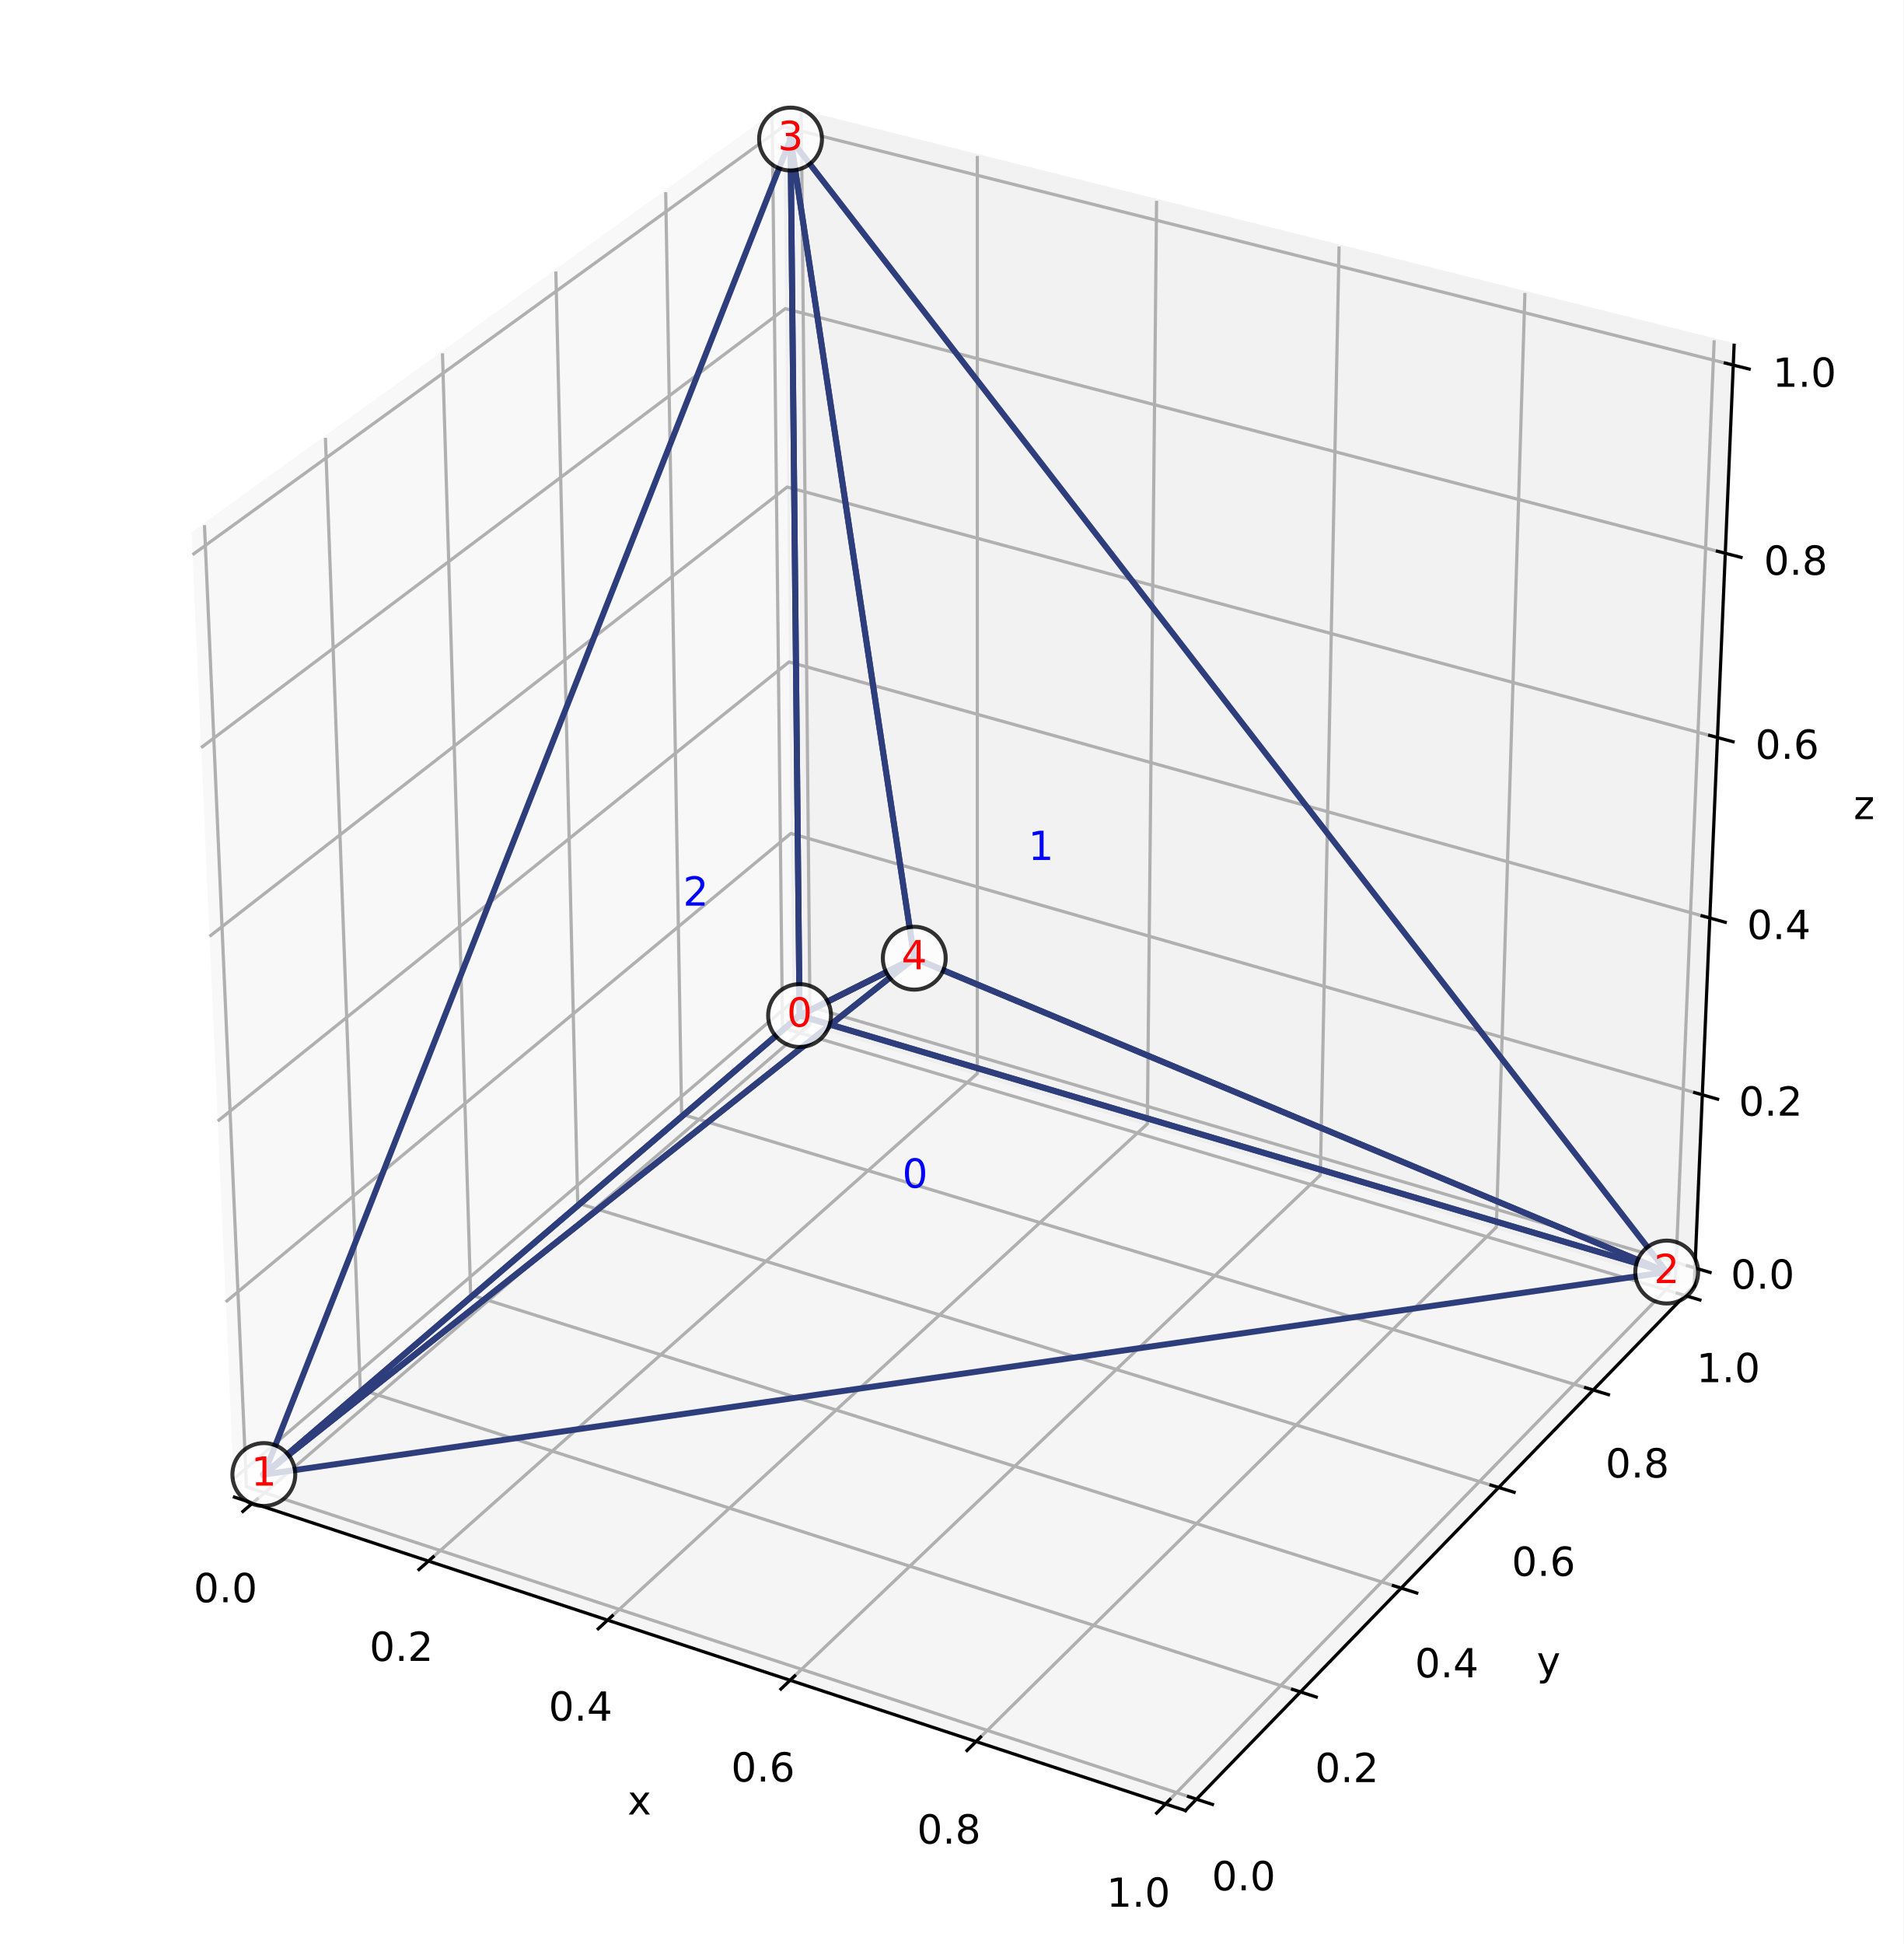
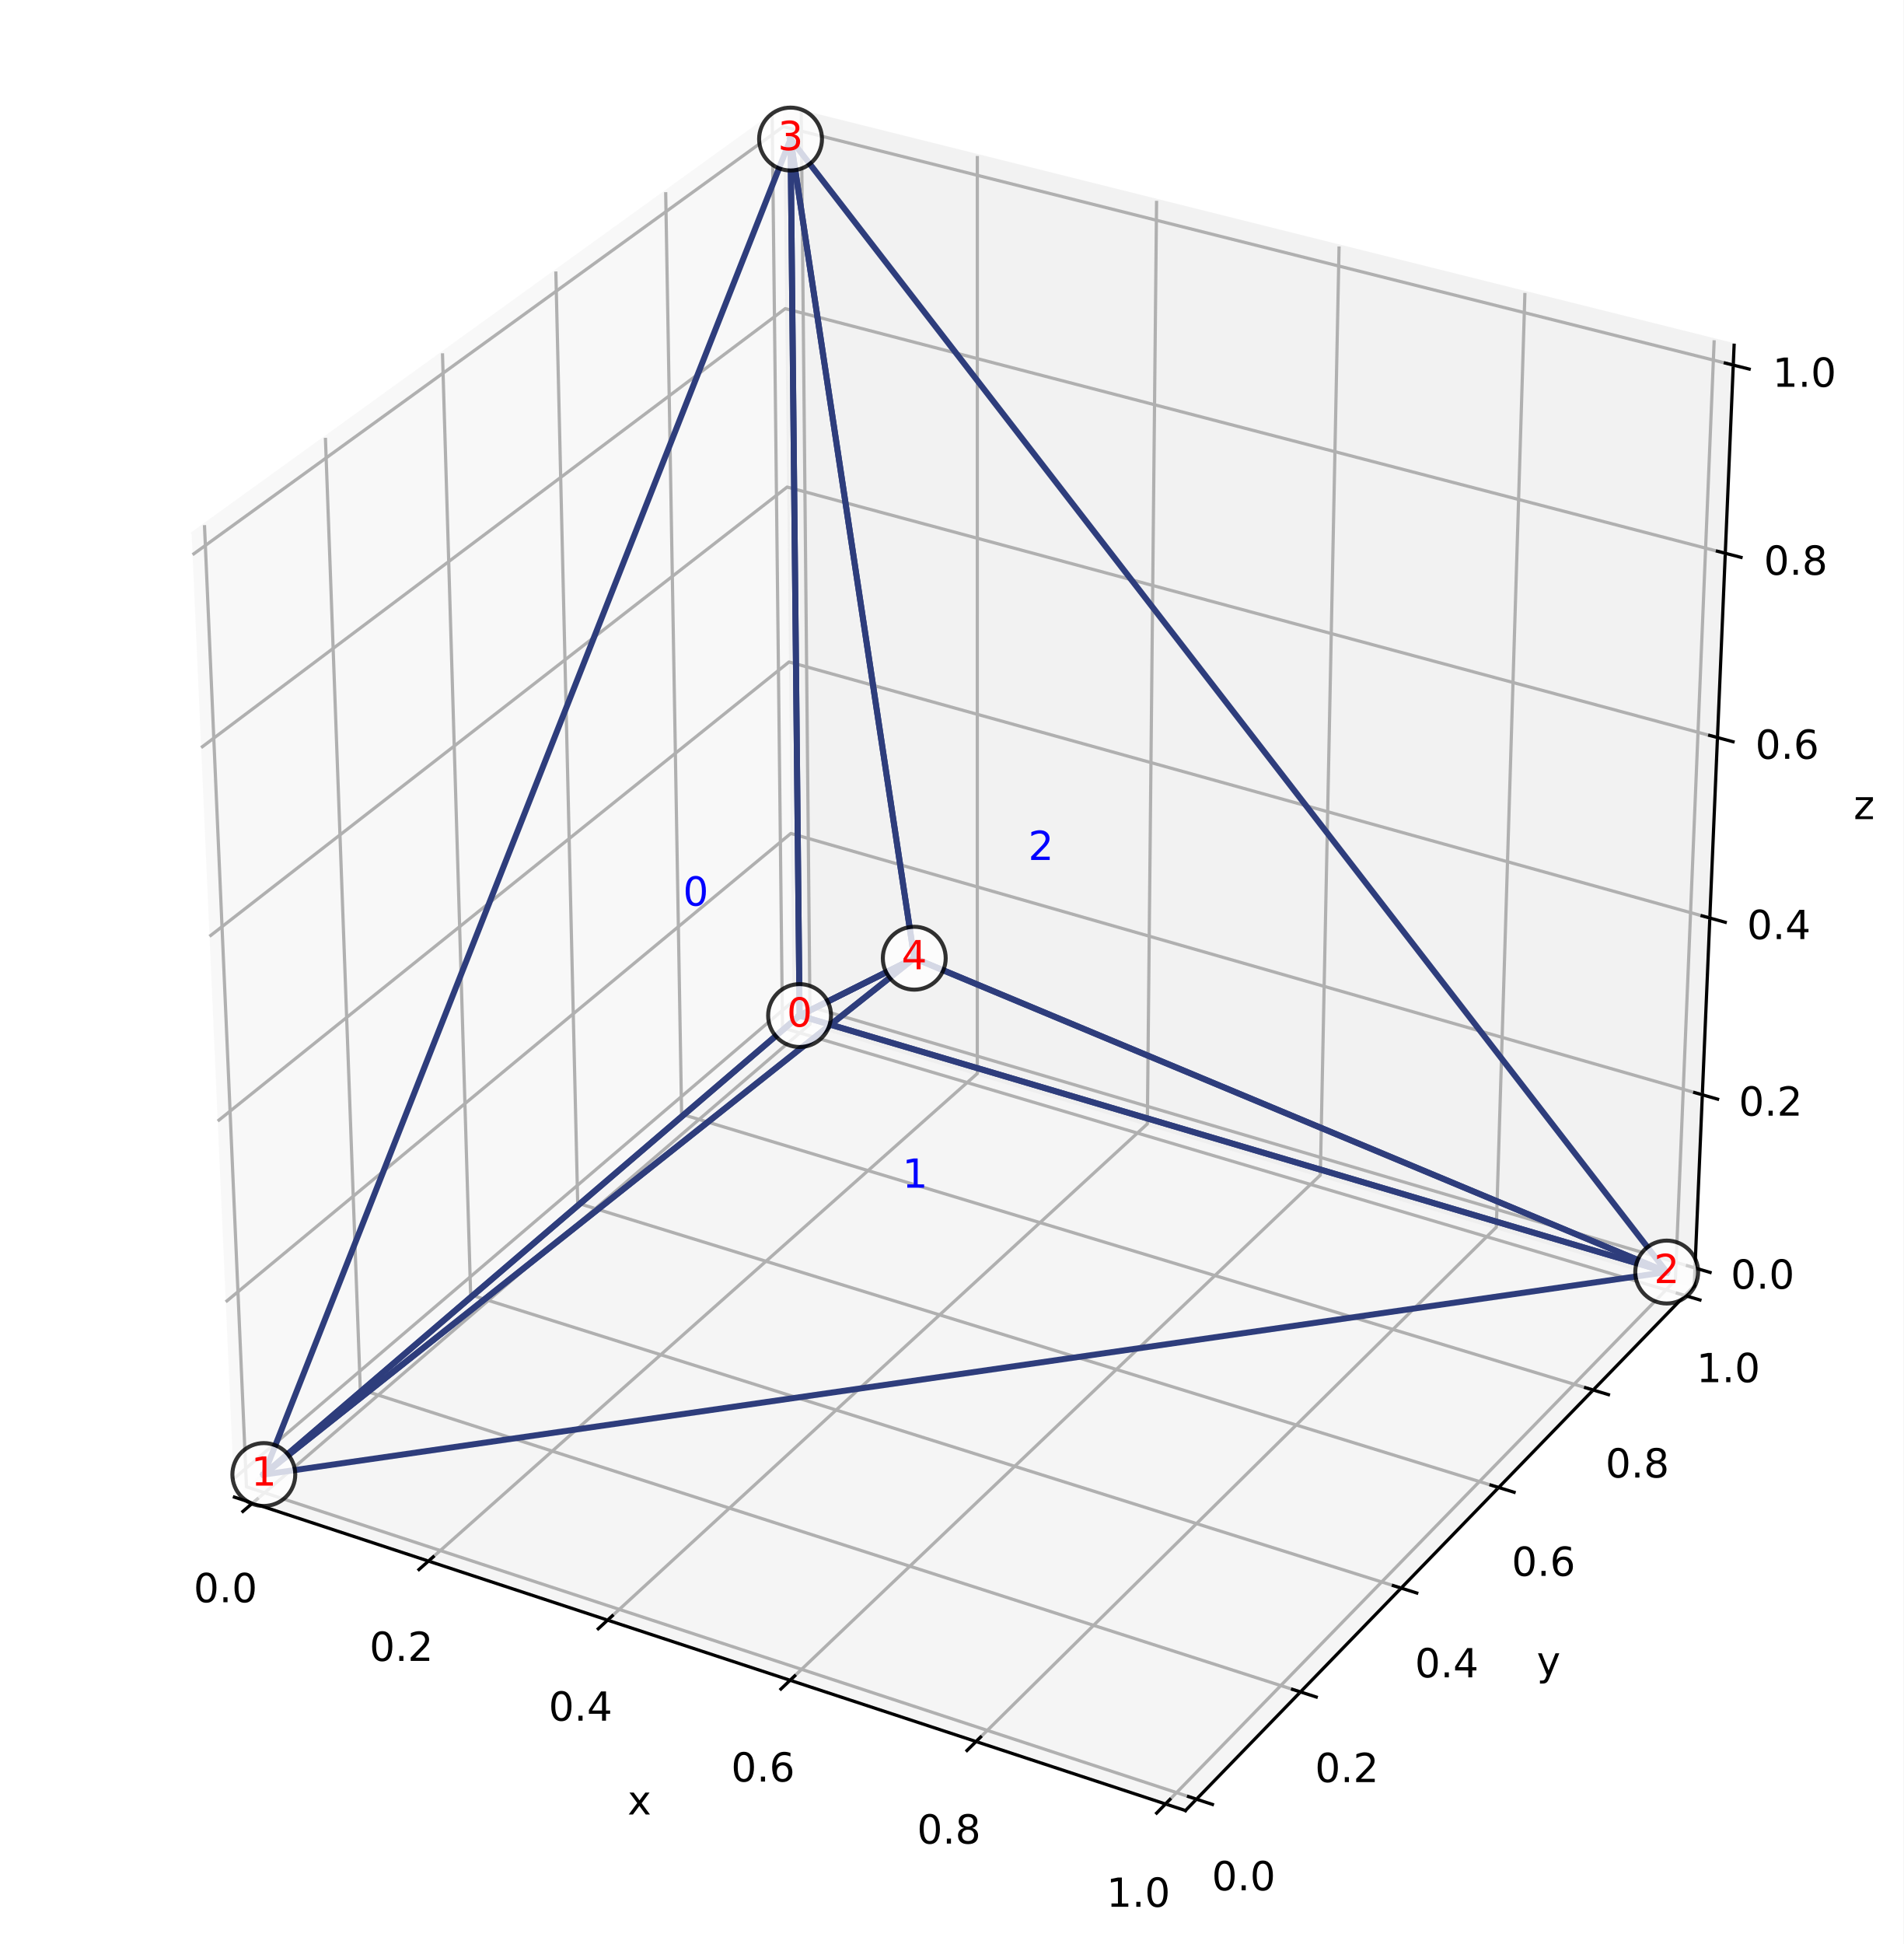
<svg xmlns="http://www.w3.org/2000/svg" xmlns:xlink="http://www.w3.org/1999/xlink" width="474.68pt" height="484.681pt" viewBox="0 0 474.68 484.681" version="1.1">
  <defs>
    <style type="text/css">*{stroke-linejoin: round; stroke-linecap: butt}</style>
  </defs>
  <g id="figure_1">
    <g id="patch_1">
      <path d="M 0 484.681  L 474.68 484.681  L 474.68 0  L 0 0  z " style="fill: #ffffff" />
    </g>
    <g id="patch_2">
      <path d="M 7.2 467.474  L 467.474 467.474  L 467.474 7.2  L 7.2 7.2  z " style="fill: #ffffff" />
    </g>
    <g id="pane3d_1">
      <g id="patch_3">
        <path d="M 58.453 373.267  L 197.705 254.043  L 195.273 26.779  L 47.791 133.234  " style="fill: #f2f2f2; opacity: 0.5; stroke: #f2f2f2; stroke-linejoin: miter" />
      </g>
    </g>
    <g id="pane3d_2">
      <g id="patch_4">
        <path d="M 197.705 254.043  L 422.482 320.58  L 432.426 86.075  L 195.273 26.779  " style="fill: #e6e6e6; opacity: 0.5; stroke: #e6e6e6; stroke-linejoin: miter" />
      </g>
    </g>
    <g id="pane3d_3">
      <g id="patch_5">
        <path d="M 58.453 373.267  L 295.611 451.411  L 422.482 320.58  L 197.705 254.043  " style="fill: #ececec; opacity: 0.5; stroke: #ececec; stroke-linejoin: miter" />
      </g>
    </g>
    <g id="axis3d_1">
      <g id="line2d_1">
        <path d="M 58.453 373.267  L 295.611 451.411  " style="fill: none; stroke: #000000; stroke-width: 0.8; stroke-linecap: square" />
      </g>
      <g id="text_1">
        <g transform="translate(156.4913 452.391)scale(0.1 -0.1)">
          <defs>
            <path id="DejaVuSans-78" d="M 3513 3500  L 2247 1797  L 3578 0  L 2900 0  L 1881 1375  L 863 0  L 184 0  L 1544 1831  L 300 3500  L 978 3500  L 1906 2253  L 2834 3500  L 3513 3500  z " transform="scale(0.015625)" />
          </defs>
          <use xlink:href="#DejaVuSans-78" />
        </g>
      </g>
      <g id="Line3DCollection_1">
        <path d="M 62.977 374.758  L 202.008 255.317  L 199.803 27.911  " style="fill: none; stroke: #b0b0b0; stroke-width: 0.8" />
        <path d="M 106.843 389.212  L 243.705 267.66  L 243.713 38.89  " style="fill: none; stroke: #b0b0b0; stroke-width: 0.8" />
        <path d="M 151.519 403.932  L 286.112 280.213  L 288.411 50.067  " style="fill: none; stroke: #b0b0b0; stroke-width: 0.8" />
        <path d="M 197.028 418.927  L 329.249 292.982  L 333.92 61.446  " style="fill: none; stroke: #b0b0b0; stroke-width: 0.8" />
        <path d="M 243.392 434.205  L 373.134 305.972  L 380.262 73.033  " style="fill: none; stroke: #b0b0b0; stroke-width: 0.8" />
        <path d="M 290.637 449.772  L 417.786 319.19  L 427.459 84.834  " style="fill: none; stroke: #b0b0b0; stroke-width: 0.8" />
      </g>
      <g id="xtick_1">
        <g id="line2d_2">
          <path d="M 64.179 373.725  L 60.567 376.828  " style="fill: none; stroke: #000000; stroke-width: 0.8; stroke-linecap: square" />
        </g>
        <g id="text_2">
          <g transform="translate(48.27395 399.4709)scale(0.1 -0.1)">
            <defs>
              <path id="DejaVuSans-30" d="M 2034 4250  Q 1547 4250 1301 3770  Q 1056 3291 1056 2328  Q 1056 1369 1301 889  Q 1547 409 2034 409  Q 2525 409 2770 889  Q 3016 1369 3016 2328  Q 3016 3291 2770 3770  Q 2525 4250 2034 4250  z M 2034 4750  Q 2819 4750 3233 4129  Q 3647 3509 3647 2328  Q 3647 1150 3233 529  Q 2819 -91 2034 -91  Q 1250 -91 836 529  Q 422 1150 422 2328  Q 422 3509 836 4129  Q 1250 4750 2034 4750  z " transform="scale(0.015625)" />
              <path id="DejaVuSans-2e" d="M 684 794  L 1344 794  L 1344 0  L 684 0  L 684 794  z " transform="scale(0.015625)" />
            </defs>
            <use xlink:href="#DejaVuSans-30" />
            <use xlink:href="#DejaVuSans-2e" x="63.623" />
            <use xlink:href="#DejaVuSans-30" x="95.41" />
          </g>
        </g>
      </g>
      <g id="xtick_2">
        <g id="line2d_3">
          <path d="M 108.028 388.16  L 104.469 391.32  " style="fill: none; stroke: #000000; stroke-width: 0.8; stroke-linecap: square" />
        </g>
        <g id="text_3">
          <g transform="translate(92.13613 414.1006)scale(0.1 -0.1)">
            <defs>
              <path id="DejaVuSans-32" d="M 1228 531  L 3431 531  L 3431 0  L 469 0  L 469 531  Q 828 903 1448 1529  Q 2069 2156 2228 2338  Q 2531 2678 2651 2914  Q 2772 3150 2772 3378  Q 2772 3750 2511 3984  Q 2250 4219 1831 4219  Q 1534 4219 1204 4116  Q 875 4013 500 3803  L 500 4441  Q 881 4594 1212 4672  Q 1544 4750 1819 4750  Q 2544 4750 2975 4387  Q 3406 4025 3406 3419  Q 3406 3131 3298 2873  Q 3191 2616 2906 2266  Q 2828 2175 2409 1742  Q 1991 1309 1228 531  z " transform="scale(0.015625)" />
            </defs>
            <use xlink:href="#DejaVuSans-30" />
            <use xlink:href="#DejaVuSans-2e" x="63.623" />
            <use xlink:href="#DejaVuSans-32" x="95.41" />
          </g>
        </g>
      </g>
      <g id="xtick_3">
        <g id="line2d_4">
          <path d="M 152.685 402.861  L 149.183 406.08  " style="fill: none; stroke: #000000; stroke-width: 0.8; stroke-linecap: square" />
        </g>
        <g id="text_4">
          <g transform="translate(136.8093 429.0008)scale(0.1 -0.1)">
            <defs>
              <path id="DejaVuSans-34" d="M 2419 4116  L 825 1625  L 2419 1625  L 2419 4116  z M 2253 4666  L 3047 4666  L 3047 1625  L 3713 1625  L 3713 1100  L 3047 1100  L 3047 0  L 2419 0  L 2419 1100  L 313 1100  L 313 1709  L 2253 4666  z " transform="scale(0.015625)" />
            </defs>
            <use xlink:href="#DejaVuSans-30" />
            <use xlink:href="#DejaVuSans-2e" x="63.623" />
            <use xlink:href="#DejaVuSans-34" x="95.41" />
          </g>
        </g>
      </g>
      <g id="xtick_4">
        <g id="line2d_5">
          <path d="M 198.174 417.836  L 194.731 421.115  " style="fill: none; stroke: #000000; stroke-width: 0.8; stroke-linecap: square" />
        </g>
        <g id="text_5">
          <g transform="translate(182.3161 444.1791)scale(0.1 -0.1)">
            <defs>
              <path id="DejaVuSans-36" d="M 2113 2584  Q 1688 2584 1439 2293  Q 1191 2003 1191 1497  Q 1191 994 1439 701  Q 1688 409 2113 409  Q 2538 409 2786 701  Q 3034 994 3034 1497  Q 3034 2003 2786 2293  Q 2538 2584 2113 2584  z M 3366 4563  L 3366 3988  Q 3128 4100 2886 4159  Q 2644 4219 2406 4219  Q 1781 4219 1451 3797  Q 1122 3375 1075 2522  Q 1259 2794 1537 2939  Q 1816 3084 2150 3084  Q 2853 3084 3261 2657  Q 3669 2231 3669 1497  Q 3669 778 3244 343  Q 2819 -91 2113 -91  Q 1303 -91 875 529  Q 447 1150 447 2328  Q 447 3434 972 4092  Q 1497 4750 2381 4750  Q 2619 4750 2861 4703  Q 3103 4656 3366 4563  z " transform="scale(0.015625)" />
            </defs>
            <use xlink:href="#DejaVuSans-30" />
            <use xlink:href="#DejaVuSans-2e" x="63.623" />
            <use xlink:href="#DejaVuSans-36" x="95.41" />
          </g>
        </g>
      </g>
      <g id="xtick_5">
        <g id="line2d_6">
          <path d="M 244.518 433.092  L 241.137 436.433  " style="fill: none; stroke: #000000; stroke-width: 0.8; stroke-linecap: square" />
        </g>
        <g id="text_6">
          <g transform="translate(228.6801 459.6433)scale(0.1 -0.1)">
            <defs>
              <path id="DejaVuSans-38" d="M 2034 2216  Q 1584 2216 1326 1975  Q 1069 1734 1069 1313  Q 1069 891 1326 650  Q 1584 409 2034 409  Q 2484 409 2743 651  Q 3003 894 3003 1313  Q 3003 1734 2745 1975  Q 2488 2216 2034 2216  z M 1403 2484  Q 997 2584 770 2862  Q 544 3141 544 3541  Q 544 4100 942 4425  Q 1341 4750 2034 4750  Q 2731 4750 3128 4425  Q 3525 4100 3525 3541  Q 3525 3141 3298 2862  Q 3072 2584 2669 2484  Q 3125 2378 3379 2068  Q 3634 1759 3634 1313  Q 3634 634 3220 271  Q 2806 -91 2034 -91  Q 1263 -91 848 271  Q 434 634 434 1313  Q 434 1759 690 2068  Q 947 2378 1403 2484  z M 1172 3481  Q 1172 3119 1398 2916  Q 1625 2713 2034 2713  Q 2441 2713 2670 2916  Q 2900 3119 2900 3481  Q 2900 3844 2670 4047  Q 2441 4250 2034 4250  Q 1625 4250 1398 4047  Q 1172 3844 1172 3481  z " transform="scale(0.015625)" />
            </defs>
            <use xlink:href="#DejaVuSans-30" />
            <use xlink:href="#DejaVuSans-2e" x="63.623" />
            <use xlink:href="#DejaVuSans-38" x="95.41" />
          </g>
        </g>
      </g>
      <g id="xtick_6">
        <g id="line2d_7">
          <path d="M 291.741 448.639  L 288.426 452.043  " style="fill: none; stroke: #000000; stroke-width: 0.8; stroke-linecap: square" />
        </g>
        <g id="text_7">
          <g transform="translate(275.9257 475.4015)scale(0.1 -0.1)">
            <defs>
              <path id="DejaVuSans-31" d="M 794 531  L 1825 531  L 1825 4091  L 703 3866  L 703 4441  L 1819 4666  L 2450 4666  L 2450 531  L 3481 531  L 3481 0  L 794 0  L 794 531  z " transform="scale(0.015625)" />
            </defs>
            <use xlink:href="#DejaVuSans-31" />
            <use xlink:href="#DejaVuSans-2e" x="63.623" />
            <use xlink:href="#DejaVuSans-30" x="95.41" />
          </g>
        </g>
      </g>
    </g>
    <g id="axis3d_2">
      <g id="line2d_8">
        <path d="M 422.482 320.58  L 295.611 451.411  " style="fill: none; stroke: #000000; stroke-width: 0.8; stroke-linecap: square" />
      </g>
      <g id="text_8">
        <g transform="translate(383.2173 417.667)scale(0.1 -0.1)">
          <defs>
            <path id="DejaVuSans-79" d="M 2059 -325  Q 1816 -950 1584 -1140  Q 1353 -1331 966 -1331  L 506 -1331  L 506 -850  L 844 -850  Q 1081 -850 1212 -737  Q 1344 -625 1503 -206  L 1606 56  L 191 3500  L 800 3500  L 1894 763  L 2988 3500  L 3597 3500  L 2059 -325  z " transform="scale(0.015625)" />
          </defs>
          <use xlink:href="#DejaVuSans-79" />
        </g>
      </g>
      <g id="Line3DCollection_2">
        <path d="M 50.99 130.925  L 61.461 370.692  L 298.361 448.574  " style="fill: none; stroke: #b0b0b0; stroke-width: 0.8" />
        <path d="M 81.148 109.157  L 89.843 346.392  L 324.292 421.834  " style="fill: none; stroke: #b0b0b0; stroke-width: 0.8" />
        <path d="M 110.339 88.086  L 117.363 322.83  L 349.398 395.944  " style="fill: none; stroke: #b0b0b0; stroke-width: 0.8" />
        <path d="M 138.609 67.681  L 144.059 299.973  L 373.718 370.866  " style="fill: none; stroke: #b0b0b0; stroke-width: 0.8" />
        <path d="M 166 47.909  L 169.969 277.79  L 397.288 346.561  " style="fill: none; stroke: #b0b0b0; stroke-width: 0.8" />
        <path d="M 192.554 28.742  L 195.126 256.251  L 420.142 322.994  " style="fill: none; stroke: #b0b0b0; stroke-width: 0.8" />
      </g>
      <g id="xtick_7">
        <g id="line2d_9">
          <path d="M 296.373 447.921  L 302.342 449.883  " style="fill: none; stroke: #000000; stroke-width: 0.8; stroke-linecap: square" />
        </g>
        <g id="text_9">
          <g transform="translate(302.1809 471.2889)scale(0.1 -0.1)">
            <use xlink:href="#DejaVuSans-30" />
            <use xlink:href="#DejaVuSans-2e" x="63.623" />
            <use xlink:href="#DejaVuSans-30" x="95.41" />
          </g>
        </g>
      </g>
      <g id="xtick_8">
        <g id="line2d_10">
          <path d="M 322.326 421.201  L 328.229 423.101  " style="fill: none; stroke: #000000; stroke-width: 0.8; stroke-linecap: square" />
        </g>
        <g id="text_10">
          <g transform="translate(327.9127 444.3137)scale(0.1 -0.1)">
            <use xlink:href="#DejaVuSans-30" />
            <use xlink:href="#DejaVuSans-2e" x="63.623" />
            <use xlink:href="#DejaVuSans-32" x="95.41" />
          </g>
        </g>
      </g>
      <g id="xtick_9">
        <g id="line2d_11">
          <path d="M 347.454 395.332  L 353.292 397.171  " style="fill: none; stroke: #000000; stroke-width: 0.8; stroke-linecap: square" />
        </g>
        <g id="text_11">
          <g transform="translate(352.8259 418.1967)scale(0.1 -0.1)">
            <use xlink:href="#DejaVuSans-30" />
            <use xlink:href="#DejaVuSans-2e" x="63.623" />
            <use xlink:href="#DejaVuSans-34" x="95.41" />
          </g>
        </g>
      </g>
      <g id="xtick_10">
        <g id="line2d_12">
          <path d="M 371.795 370.272  L 377.569 372.054  " style="fill: none; stroke: #000000; stroke-width: 0.8; stroke-linecap: square" />
        </g>
        <g id="text_12">
          <g transform="translate(376.959 392.8974)scale(0.1 -0.1)">
            <use xlink:href="#DejaVuSans-30" />
            <use xlink:href="#DejaVuSans-2e" x="63.623" />
            <use xlink:href="#DejaVuSans-36" x="95.41" />
          </g>
        </g>
      </g>
      <g id="xtick_11">
        <g id="line2d_13">
          <path d="M 395.386 345.985  L 401.096 347.713  " style="fill: none; stroke: #000000; stroke-width: 0.8; stroke-linecap: square" />
        </g>
        <g id="text_13">
          <g transform="translate(400.3481 368.3781)scale(0.1 -0.1)">
            <use xlink:href="#DejaVuSans-30" />
            <use xlink:href="#DejaVuSans-2e" x="63.623" />
            <use xlink:href="#DejaVuSans-38" x="95.41" />
          </g>
        </g>
      </g>
      <g id="xtick_12">
        <g id="line2d_14">
          <path d="M 418.26 322.435  L 423.909 324.111  " style="fill: none; stroke: #000000; stroke-width: 0.8; stroke-linecap: square" />
        </g>
        <g id="text_14">
          <g transform="translate(423.027 344.6033)scale(0.1 -0.1)">
            <use xlink:href="#DejaVuSans-31" />
            <use xlink:href="#DejaVuSans-2e" x="63.623" />
            <use xlink:href="#DejaVuSans-30" x="95.41" />
          </g>
        </g>
      </g>
    </g>
    <g id="axis3d_3">
      <g id="line2d_15">
        <path d="M 422.482 320.58  L 432.426 86.075  " style="fill: none; stroke: #000000; stroke-width: 0.8; stroke-linecap: square" />
      </g>
      <g id="text_15">
        <g transform="translate(462.232 204.228)scale(0.1 -0.1)">
          <defs>
            <path id="DejaVuSans-7a" d="M 353 3500  L 3084 3500  L 3084 2975  L 922 459  L 3084 459  L 3084 0  L 275 0  L 275 525  L 2438 3041  L 353 3041  L 353 3500  z " transform="scale(0.015625)" />
          </defs>
          <use xlink:href="#DejaVuSans-7a" />
        </g>
      </g>
      <g id="Line3DCollection_3">
        <path d="M 422.671 316.132  L 197.658 249.722  L 58.251 368.723  " style="fill: none; stroke: #b0b0b0; stroke-width: 0.8" />
        <path d="M 424.502 272.951  L 197.21 207.795  L 56.291 324.59  " style="fill: none; stroke: #b0b0b0; stroke-width: 0.8" />
        <path d="M 426.371 228.877  L 196.752 165.041  L 54.289 279.513  " style="fill: none; stroke: #b0b0b0; stroke-width: 0.8" />
        <path d="M 428.278 183.884  L 196.286 121.434  L 52.243 233.461  " style="fill: none; stroke: #b0b0b0; stroke-width: 0.8" />
        <path d="M 430.226 137.942  L 195.81 76.949  L 50.153 186.403  " style="fill: none; stroke: #b0b0b0; stroke-width: 0.8" />
        <path d="M 432.216 91.021  L 195.325 31.56  L 48.016 138.305  " style="fill: none; stroke: #b0b0b0; stroke-width: 0.8" />
      </g>
      <g id="xtick_13">
        <g id="line2d_16">
          <path d="M 420.789 315.577  L 426.438 317.244  " style="fill: none; stroke: #000000; stroke-width: 0.8; stroke-linecap: square" />
        </g>
        <g id="text_16">
          <g transform="translate(431.59 321.2957)scale(0.1 -0.1)">
            <use xlink:href="#DejaVuSans-30" />
            <use xlink:href="#DejaVuSans-2e" x="63.623" />
            <use xlink:href="#DejaVuSans-30" x="95.41" />
          </g>
        </g>
      </g>
      <g id="xtick_14">
        <g id="line2d_17">
          <path d="M 422.6 272.406  L 428.309 274.042  " style="fill: none; stroke: #000000; stroke-width: 0.8; stroke-linecap: square" />
        </g>
        <g id="text_17">
          <g transform="translate(433.5902 278.1593)scale(0.1 -0.1)">
            <use xlink:href="#DejaVuSans-30" />
            <use xlink:href="#DejaVuSans-2e" x="63.623" />
            <use xlink:href="#DejaVuSans-32" x="95.41" />
          </g>
        </g>
      </g>
      <g id="xtick_15">
        <g id="line2d_18">
          <path d="M 424.449 228.343  L 430.219 229.947  " style="fill: none; stroke: #000000; stroke-width: 0.8; stroke-linecap: square" />
        </g>
        <g id="text_18">
          <g transform="translate(435.6316 234.1334)scale(0.1 -0.1)">
            <use xlink:href="#DejaVuSans-30" />
            <use xlink:href="#DejaVuSans-2e" x="63.623" />
            <use xlink:href="#DejaVuSans-34" x="95.41" />
          </g>
        </g>
      </g>
      <g id="xtick_16">
        <g id="line2d_19">
          <path d="M 426.336 183.361  L 432.168 184.931  " style="fill: none; stroke: #000000; stroke-width: 0.8; stroke-linecap: square" />
        </g>
        <g id="text_19">
          <g transform="translate(437.7155 189.1901)scale(0.1 -0.1)">
            <use xlink:href="#DejaVuSans-30" />
            <use xlink:href="#DejaVuSans-2e" x="63.623" />
            <use xlink:href="#DejaVuSans-36" x="95.41" />
          </g>
        </g>
      </g>
      <g id="xtick_17">
        <g id="line2d_20">
          <path d="M 428.263 137.431  L 434.159 138.965  " style="fill: none; stroke: #000000; stroke-width: 0.8; stroke-linecap: square" />
        </g>
        <g id="text_20">
          <g transform="translate(439.8433 143.3005)scale(0.1 -0.1)">
            <use xlink:href="#DejaVuSans-30" />
            <use xlink:href="#DejaVuSans-2e" x="63.623" />
            <use xlink:href="#DejaVuSans-38" x="95.41" />
          </g>
        </g>
      </g>
      <g id="xtick_18">
        <g id="line2d_21">
          <path d="M 430.231 90.522  L 436.192 92.019  " style="fill: none; stroke: #000000; stroke-width: 0.8; stroke-linecap: square" />
        </g>
        <g id="text_21">
          <g transform="translate(442.0164 96.43432)scale(0.1 -0.1)">
            <use xlink:href="#DejaVuSans-31" />
            <use xlink:href="#DejaVuSans-2e" x="63.623" />
            <use xlink:href="#DejaVuSans-30" x="95.41" />
          </g>
        </g>
      </g>
    </g>
    <g id="axes_1">
      <g id="line2d_22">
-         <path d="M 415.621 317.149  L 199.389 253.201  " clip-path="url(#p1219dfbd5f)" style="fill: none; stroke: #2e3d7c; stroke-width: 1.5; stroke-linecap: square" />
+         <path d="M 65.787 367.636  L 227.987 238.902  " clip-path="url(#p30c639c4bb)" style="fill: none; stroke: #2e3d7c; stroke-width: 1.5; stroke-linecap: square" />
      </g>
      <g id="line2d_23">
-         <path d="M 415.621 317.149  L 65.787 367.636  " clip-path="url(#p1219dfbd5f)" style="fill: none; stroke: #2e3d7c; stroke-width: 1.5; stroke-linecap: square" />
+         <path d="M 65.787 367.636  L 199.389 253.201  " clip-path="url(#p30c639c4bb)" style="fill: none; stroke: #2e3d7c; stroke-width: 1.5; stroke-linecap: square" />
      </g>
      <g id="line2d_24">
-         <path d="M 415.621 317.149  L 227.987 238.902  " clip-path="url(#p1219dfbd5f)" style="fill: none; stroke: #2e3d7c; stroke-width: 1.5; stroke-linecap: square" />
+         <path d="M 65.787 367.636  L 197.138 34.668  " clip-path="url(#p30c639c4bb)" style="fill: none; stroke: #2e3d7c; stroke-width: 1.5; stroke-linecap: square" />
      </g>
      <g id="line2d_25">
-         <path d="M 199.389 253.201  L 65.787 367.636  " clip-path="url(#p1219dfbd5f)" style="fill: none; stroke: #2e3d7c; stroke-width: 1.5; stroke-linecap: square" />
+         <path d="M 227.987 238.902  L 199.389 253.201  " clip-path="url(#p30c639c4bb)" style="fill: none; stroke: #2e3d7c; stroke-width: 1.5; stroke-linecap: square" />
      </g>
      <g id="line2d_26">
-         <path d="M 199.389 253.201  L 227.987 238.902  " clip-path="url(#p1219dfbd5f)" style="fill: none; stroke: #2e3d7c; stroke-width: 1.5; stroke-linecap: square" />
+         <path d="M 227.987 238.902  L 197.138 34.668  " clip-path="url(#p30c639c4bb)" style="fill: none; stroke: #2e3d7c; stroke-width: 1.5; stroke-linecap: square" />
      </g>
      <g id="line2d_27">
-         <path d="M 65.787 367.636  L 227.987 238.902  " clip-path="url(#p1219dfbd5f)" style="fill: none; stroke: #2e3d7c; stroke-width: 1.5; stroke-linecap: square" />
+         <path d="M 199.389 253.201  L 197.138 34.668  " clip-path="url(#p30c639c4bb)" style="fill: none; stroke: #2e3d7c; stroke-width: 1.5; stroke-linecap: square" />
      </g>
      <g id="line2d_28">
-         <path d="M 415.621 317.149  L 199.389 253.201  " clip-path="url(#p1219dfbd5f)" style="fill: none; stroke: #2e3d7c; stroke-width: 1.5; stroke-linecap: square" />
+         <path d="M 227.987 238.902  L 65.787 367.636  " clip-path="url(#p30c639c4bb)" style="fill: none; stroke: #2e3d7c; stroke-width: 1.5; stroke-linecap: square" />
      </g>
      <g id="line2d_29">
-         <path d="M 415.621 317.149  L 227.987 238.902  " clip-path="url(#p1219dfbd5f)" style="fill: none; stroke: #2e3d7c; stroke-width: 1.5; stroke-linecap: square" />
+         <path d="M 227.987 238.902  L 199.389 253.201  " clip-path="url(#p30c639c4bb)" style="fill: none; stroke: #2e3d7c; stroke-width: 1.5; stroke-linecap: square" />
      </g>
      <g id="line2d_30">
-         <path d="M 415.621 317.149  L 197.138 34.668  " clip-path="url(#p1219dfbd5f)" style="fill: none; stroke: #2e3d7c; stroke-width: 1.5; stroke-linecap: square" />
+         <path d="M 227.987 238.902  L 415.621 317.149  " clip-path="url(#p30c639c4bb)" style="fill: none; stroke: #2e3d7c; stroke-width: 1.5; stroke-linecap: square" />
      </g>
      <g id="line2d_31">
-         <path d="M 199.389 253.201  L 227.987 238.902  " clip-path="url(#p1219dfbd5f)" style="fill: none; stroke: #2e3d7c; stroke-width: 1.5; stroke-linecap: square" />
+         <path d="M 65.787 367.636  L 199.389 253.201  " clip-path="url(#p30c639c4bb)" style="fill: none; stroke: #2e3d7c; stroke-width: 1.5; stroke-linecap: square" />
      </g>
      <g id="line2d_32">
-         <path d="M 199.389 253.201  L 197.138 34.668  " clip-path="url(#p1219dfbd5f)" style="fill: none; stroke: #2e3d7c; stroke-width: 1.5; stroke-linecap: square" />
+         <path d="M 65.787 367.636  L 415.621 317.149  " clip-path="url(#p30c639c4bb)" style="fill: none; stroke: #2e3d7c; stroke-width: 1.5; stroke-linecap: square" />
      </g>
      <g id="line2d_33">
-         <path d="M 227.987 238.902  L 197.138 34.668  " clip-path="url(#p1219dfbd5f)" style="fill: none; stroke: #2e3d7c; stroke-width: 1.5; stroke-linecap: square" />
+         <path d="M 199.389 253.201  L 415.621 317.149  " clip-path="url(#p30c639c4bb)" style="fill: none; stroke: #2e3d7c; stroke-width: 1.5; stroke-linecap: square" />
      </g>
      <g id="line2d_34">
-         <path d="M 227.987 238.902  L 199.389 253.201  " clip-path="url(#p1219dfbd5f)" style="fill: none; stroke: #2e3d7c; stroke-width: 1.5; stroke-linecap: square" />
+         <path d="M 227.987 238.902  L 199.389 253.201  " clip-path="url(#p30c639c4bb)" style="fill: none; stroke: #2e3d7c; stroke-width: 1.5; stroke-linecap: square" />
      </g>
      <g id="line2d_35">
-         <path d="M 227.987 238.902  L 65.787 367.636  " clip-path="url(#p1219dfbd5f)" style="fill: none; stroke: #2e3d7c; stroke-width: 1.5; stroke-linecap: square" />
+         <path d="M 227.987 238.902  L 197.138 34.668  " clip-path="url(#p30c639c4bb)" style="fill: none; stroke: #2e3d7c; stroke-width: 1.5; stroke-linecap: square" />
      </g>
      <g id="line2d_36">
-         <path d="M 227.987 238.902  L 197.138 34.668  " clip-path="url(#p1219dfbd5f)" style="fill: none; stroke: #2e3d7c; stroke-width: 1.5; stroke-linecap: square" />
+         <path d="M 227.987 238.902  L 415.621 317.149  " clip-path="url(#p30c639c4bb)" style="fill: none; stroke: #2e3d7c; stroke-width: 1.5; stroke-linecap: square" />
      </g>
      <g id="line2d_37">
-         <path d="M 199.389 253.201  L 65.787 367.636  " clip-path="url(#p1219dfbd5f)" style="fill: none; stroke: #2e3d7c; stroke-width: 1.5; stroke-linecap: square" />
+         <path d="M 199.389 253.201  L 197.138 34.668  " clip-path="url(#p30c639c4bb)" style="fill: none; stroke: #2e3d7c; stroke-width: 1.5; stroke-linecap: square" />
      </g>
      <g id="line2d_38">
-         <path d="M 199.389 253.201  L 197.138 34.668  " clip-path="url(#p1219dfbd5f)" style="fill: none; stroke: #2e3d7c; stroke-width: 1.5; stroke-linecap: square" />
+         <path d="M 199.389 253.201  L 415.621 317.149  " clip-path="url(#p30c639c4bb)" style="fill: none; stroke: #2e3d7c; stroke-width: 1.5; stroke-linecap: square" />
      </g>
      <g id="line2d_39">
-         <path d="M 65.787 367.636  L 197.138 34.668  " clip-path="url(#p1219dfbd5f)" style="fill: none; stroke: #2e3d7c; stroke-width: 1.5; stroke-linecap: square" />
+         <path d="M 197.138 34.668  L 415.621 317.149  " clip-path="url(#p30c639c4bb)" style="fill: none; stroke: #2e3d7c; stroke-width: 1.5; stroke-linecap: square" />
      </g>
      <g id="text_22">
+         <g style="fill: #0000ff" transform="translate(170.3252 225.7994)scale(0.1 -0.1)">
+           <use xlink:href="#DejaVuSans-30" />
+         </g>
+       </g>
+       <g id="text_23">
        <g style="fill: #0000ff" transform="translate(225.0028 296.1217)scale(0.1 -0.1)">
-           <use xlink:href="#DejaVuSans-30" />
-         </g>
-       </g>
-       <g id="text_23">
+           <use xlink:href="#DejaVuSans-31" />
+         </g>
+       </g>
+       <g id="text_24">
        <g style="fill: #0000ff" transform="translate(256.4009 214.4067)scale(0.1 -0.1)">
-           <use xlink:href="#DejaVuSans-31" />
-         </g>
-       </g>
-       <g id="text_24">
-         <g style="fill: #0000ff" transform="translate(170.3252 225.7994)scale(0.1 -0.1)">
          <use xlink:href="#DejaVuSans-32" />
        </g>
      </g>
      <g id="text_25">
        <g id="patch_6">
          <path d="M 199.389 261.04  C 201.468 261.04 203.462 260.214 204.932 258.744  C 206.402 257.274 207.228 255.28 207.228 253.201  C 207.228 251.122 206.402 249.128 204.932 247.658  C 203.462 246.188 201.468 245.362 199.389 245.362  C 197.31 245.362 195.316 246.188 193.846 247.658  C 192.376 249.128 191.55 251.122 191.55 253.201  C 191.55 255.28 192.376 257.274 193.846 258.744  C 195.316 260.214 197.31 261.04 199.389 261.04  z " style="fill: #ffffff; opacity: 0.8; stroke: #000000; stroke-linejoin: miter" />
        </g>
        <g style="fill: #ff0000" transform="translate(196.2076 255.9604)scale(0.1 -0.1)">
          <use xlink:href="#DejaVuSans-30" />
        </g>
      </g>
      <g id="text_26">
        <g id="patch_7">
          <path d="M 65.787 375.475  C 67.866 375.475 69.86 374.649 71.33 373.179  C 72.8 371.709 73.626 369.715 73.626 367.636  C 73.626 365.557 72.8 363.563 71.33 362.093  C 69.86 360.623 67.866 359.797 65.787 359.797  C 63.708 359.797 61.714 360.623 60.244 362.093  C 58.773 363.563 57.948 365.557 57.948 367.636  C 57.948 369.715 58.773 371.709 60.244 373.179  C 61.714 374.649 63.708 375.475 65.787 375.475  z " style="fill: #ffffff; opacity: 0.8; stroke: #000000; stroke-linejoin: miter" />
        </g>
        <g style="fill: #ff0000" transform="translate(62.60531 370.395)scale(0.1 -0.1)">
          <use xlink:href="#DejaVuSans-31" />
        </g>
      </g>
      <g id="text_27">
        <g id="patch_8">
          <path d="M 415.621 324.988  C 417.7 324.988 419.694 324.162 421.164 322.692  C 422.635 321.222 423.46 319.228 423.46 317.149  C 423.46 315.07 422.635 313.076 421.164 311.606  C 419.694 310.136 417.7 309.31 415.621 309.31  C 413.542 309.31 411.548 310.136 410.078 311.606  C 408.608 313.076 407.782 315.07 407.782 317.149  C 407.782 319.228 408.608 321.222 410.078 322.692  C 411.548 324.162 413.542 324.988 415.621 324.988  z " style="fill: #ffffff; opacity: 0.8; stroke: #000000; stroke-linejoin: miter" />
        </g>
        <g style="fill: #ff0000" transform="translate(412.4402 319.9087)scale(0.1 -0.1)">
          <use xlink:href="#DejaVuSans-32" />
        </g>
      </g>
      <g id="text_28">
        <g id="patch_9">
          <path d="M 197.138 42.507  C 199.216 42.507 201.211 41.681 202.681 40.211  C 204.151 38.741 204.977 36.747 204.977 34.668  C 204.977 32.589 204.151 30.595 202.681 29.125  C 201.211 27.655 199.216 26.829 197.138 26.829  C 195.059 26.829 193.064 27.655 191.594 29.125  C 190.124 30.595 189.298 32.589 189.298 34.668  C 189.298 36.747 190.124 38.741 191.594 40.211  C 193.064 41.681 195.059 42.507 197.138 42.507  z " style="fill: #ffffff; opacity: 0.8; stroke: #000000; stroke-linejoin: miter" />
        </g>
        <g style="fill: #ff0000" transform="translate(193.9563 37.42718)scale(0.1 -0.1)">
          <defs>
            <path id="DejaVuSans-33" d="M 2597 2516  Q 3050 2419 3304 2112  Q 3559 1806 3559 1356  Q 3559 666 3084 287  Q 2609 -91 1734 -91  Q 1441 -91 1130 -33  Q 819 25 488 141  L 488 750  Q 750 597 1062 519  Q 1375 441 1716 441  Q 2309 441 2620 675  Q 2931 909 2931 1356  Q 2931 1769 2642 2001  Q 2353 2234 1838 2234  L 1294 2234  L 1294 2753  L 1863 2753  Q 2328 2753 2575 2939  Q 2822 3125 2822 3475  Q 2822 3834 2567 4026  Q 2313 4219 1838 4219  Q 1578 4219 1281 4162  Q 984 4106 628 3988  L 628 4550  Q 988 4650 1302 4700  Q 1616 4750 1894 4750  Q 2613 4750 3031 4423  Q 3450 4097 3450 3541  Q 3450 3153 3228 2886  Q 3006 2619 2597 2516  z " transform="scale(0.015625)" />
          </defs>
          <use xlink:href="#DejaVuSans-33" />
        </g>
      </g>
      <g id="text_29">
        <g id="patch_10">
          <path d="M 227.987 246.741  C 230.066 246.741 232.06 245.915 233.53 244.445  C 235 242.975 235.826 240.981 235.826 238.902  C 235.826 236.823 235 234.829 233.53 233.359  C 232.06 231.889 230.066 231.063 227.987 231.063  C 225.908 231.063 223.914 231.889 222.444 233.359  C 220.974 234.829 220.148 236.823 220.148 238.902  C 220.148 240.981 220.974 242.975 222.444 244.445  C 223.914 245.915 225.908 246.741 227.987 246.741  z " style="fill: #ffffff; opacity: 0.8; stroke: #000000; stroke-linejoin: miter" />
        </g>
        <g style="fill: #ff0000" transform="translate(224.8057 241.6614)scale(0.1 -0.1)">
          <use xlink:href="#DejaVuSans-34" />
        </g>
      </g>
    </g>
  </g>
  <defs>
-     <clipPath id="p1219dfbd5f">
+     <clipPath id="p30c639c4bb">
      <rect x="7.2" y="7.2" width="460.274" height="460.274" />
    </clipPath>
  </defs>
</svg>
